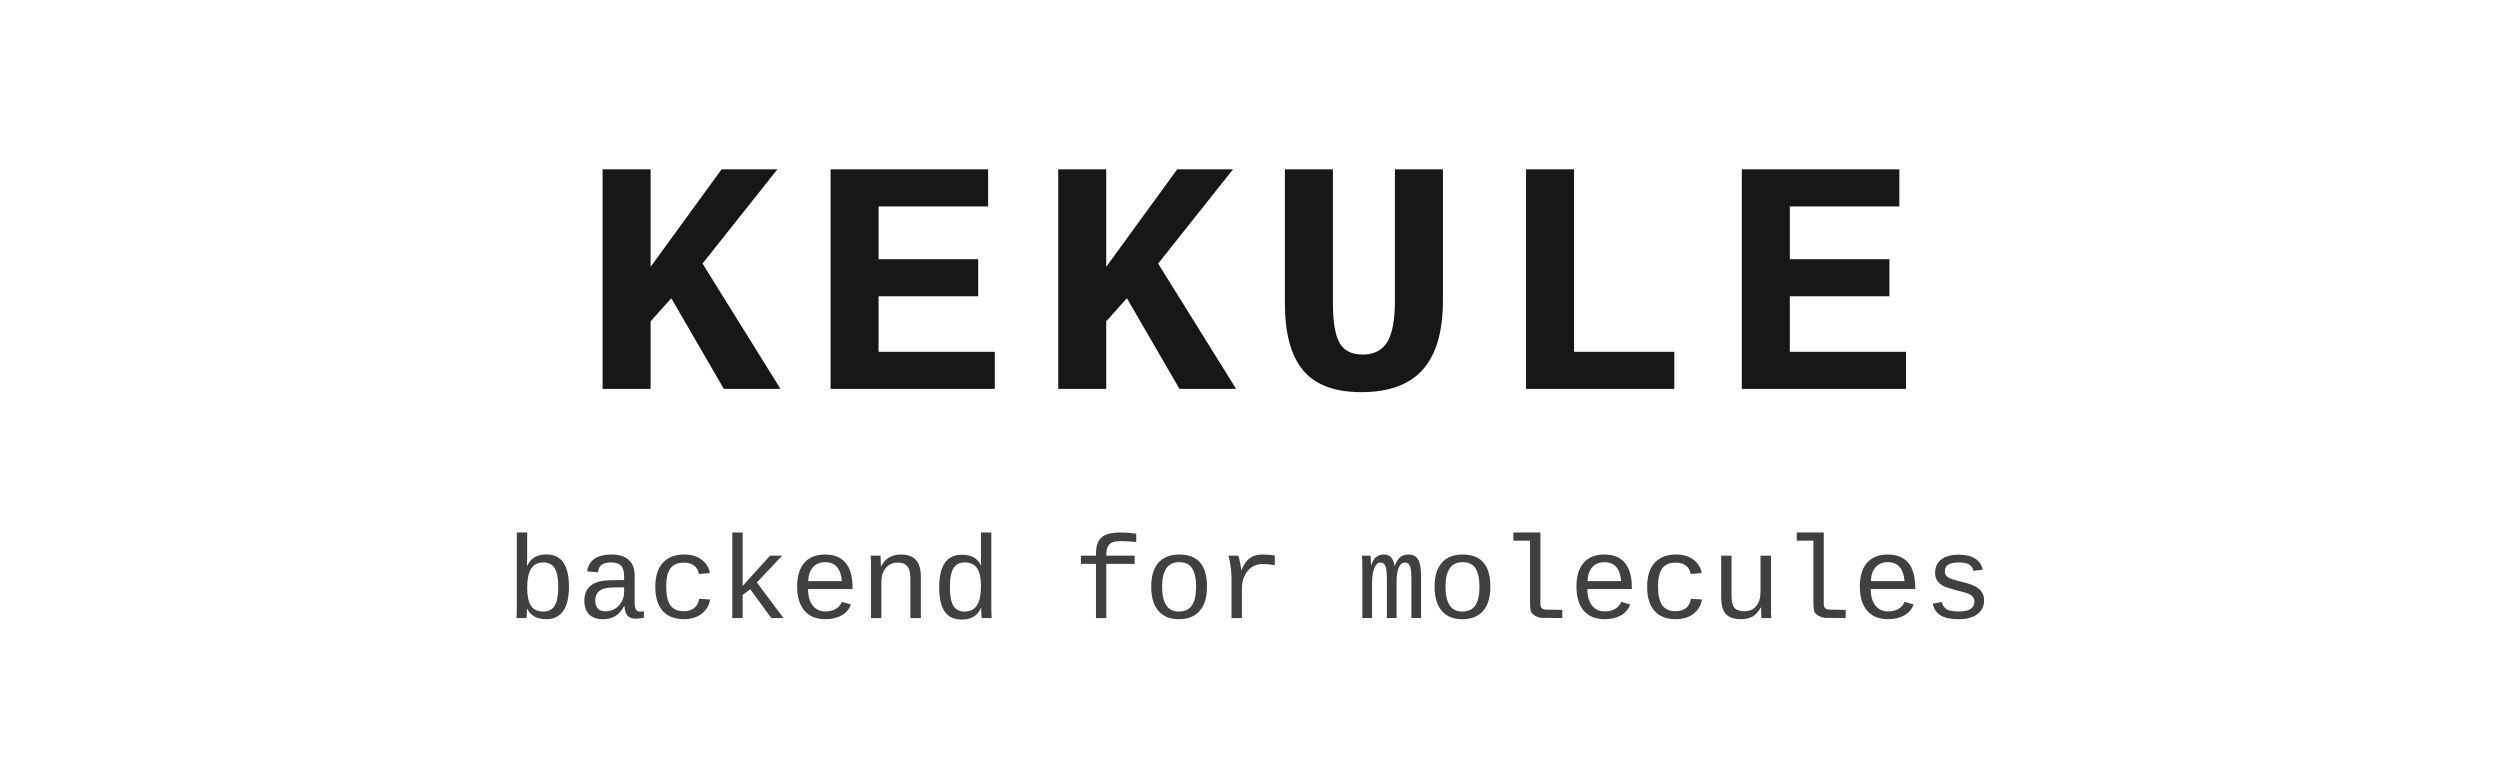
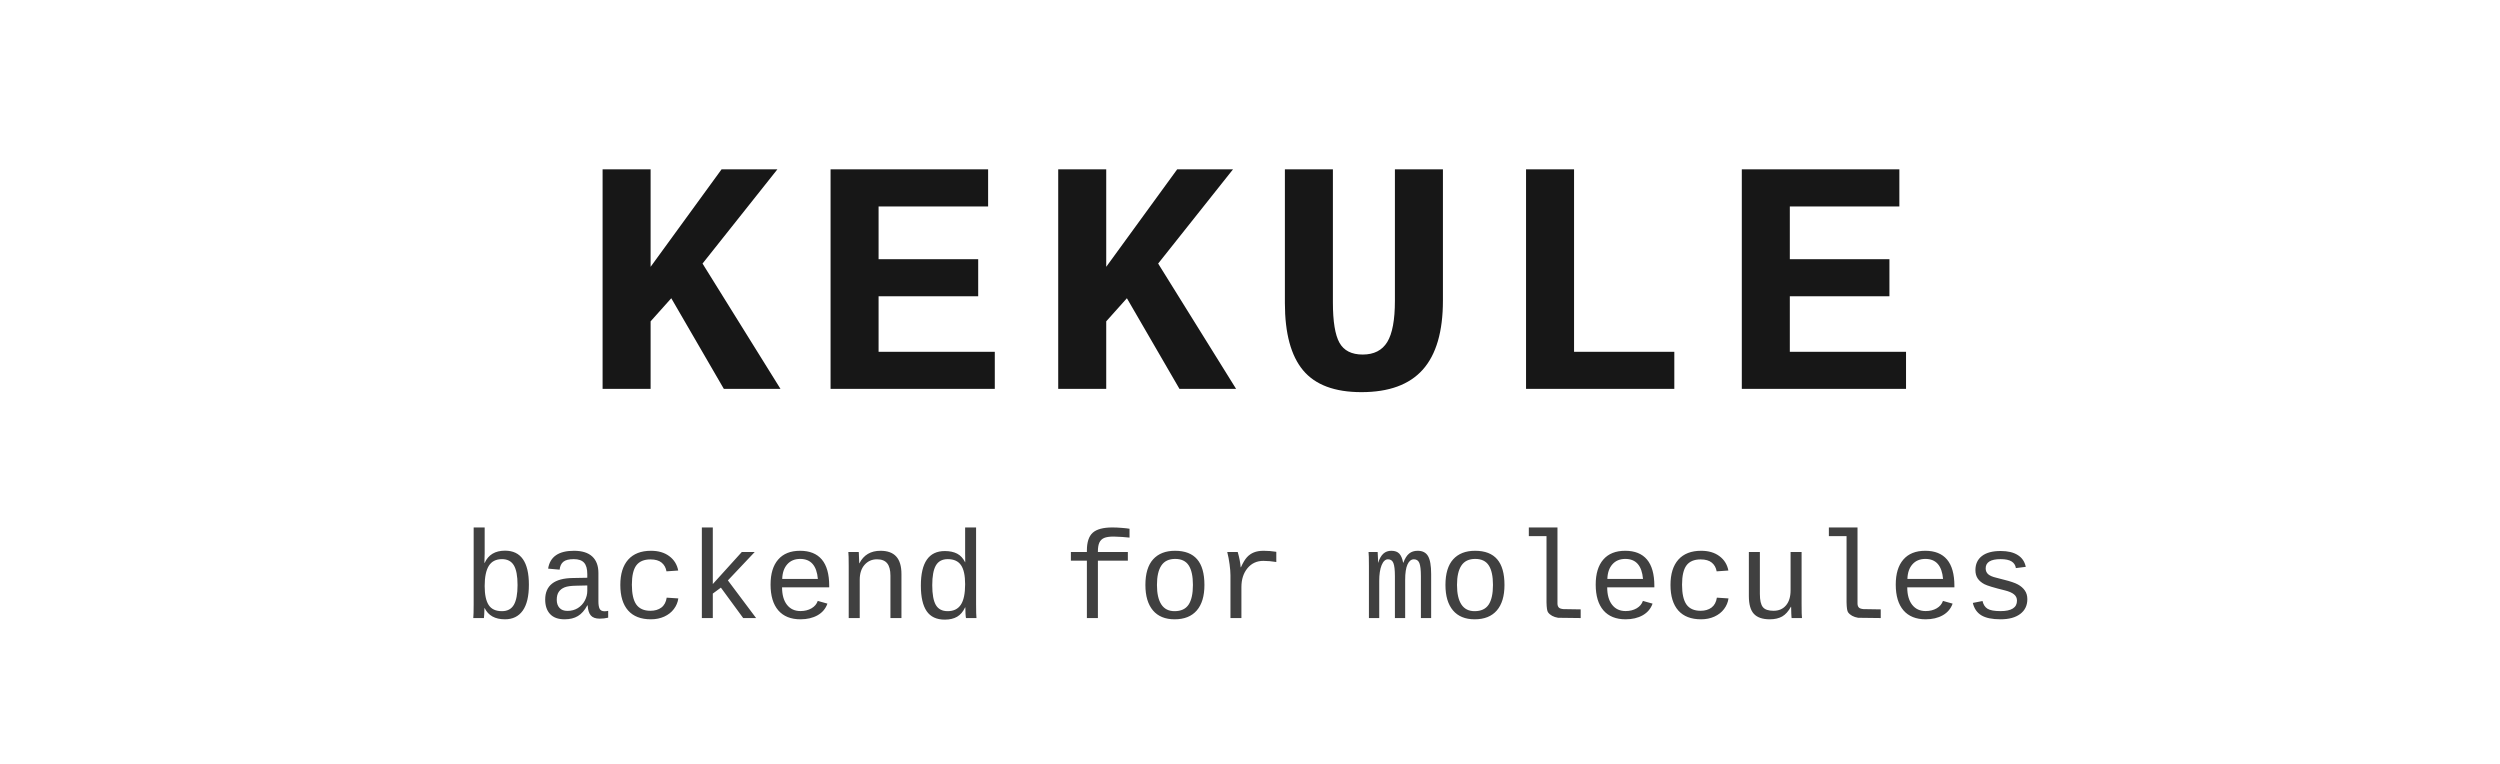
<svg xmlns="http://www.w3.org/2000/svg" width="720" height="220" viewBox="0 0 720 220" role="img" aria-labelledby="title description">
  <text x="360" y="112" text-anchor="middle" font-family="Consolas, 'Liberation Mono', monospace" font-size="96" font-weight="700" letter-spacing="8" fill="#171717">KEKULE</text>
-   <text x="360" y="178" text-anchor="middle" font-family="Consolas, 'Liberation Mono', monospace" font-size="34" fill="#404040">backend for molecules</text>
+   <text x="360" y="178" text-anchor="middle" font-family="Consolas, 'Liberation Mono', monospace" font-size="36" fill="#404040">backend for molecules</text>
</svg>
